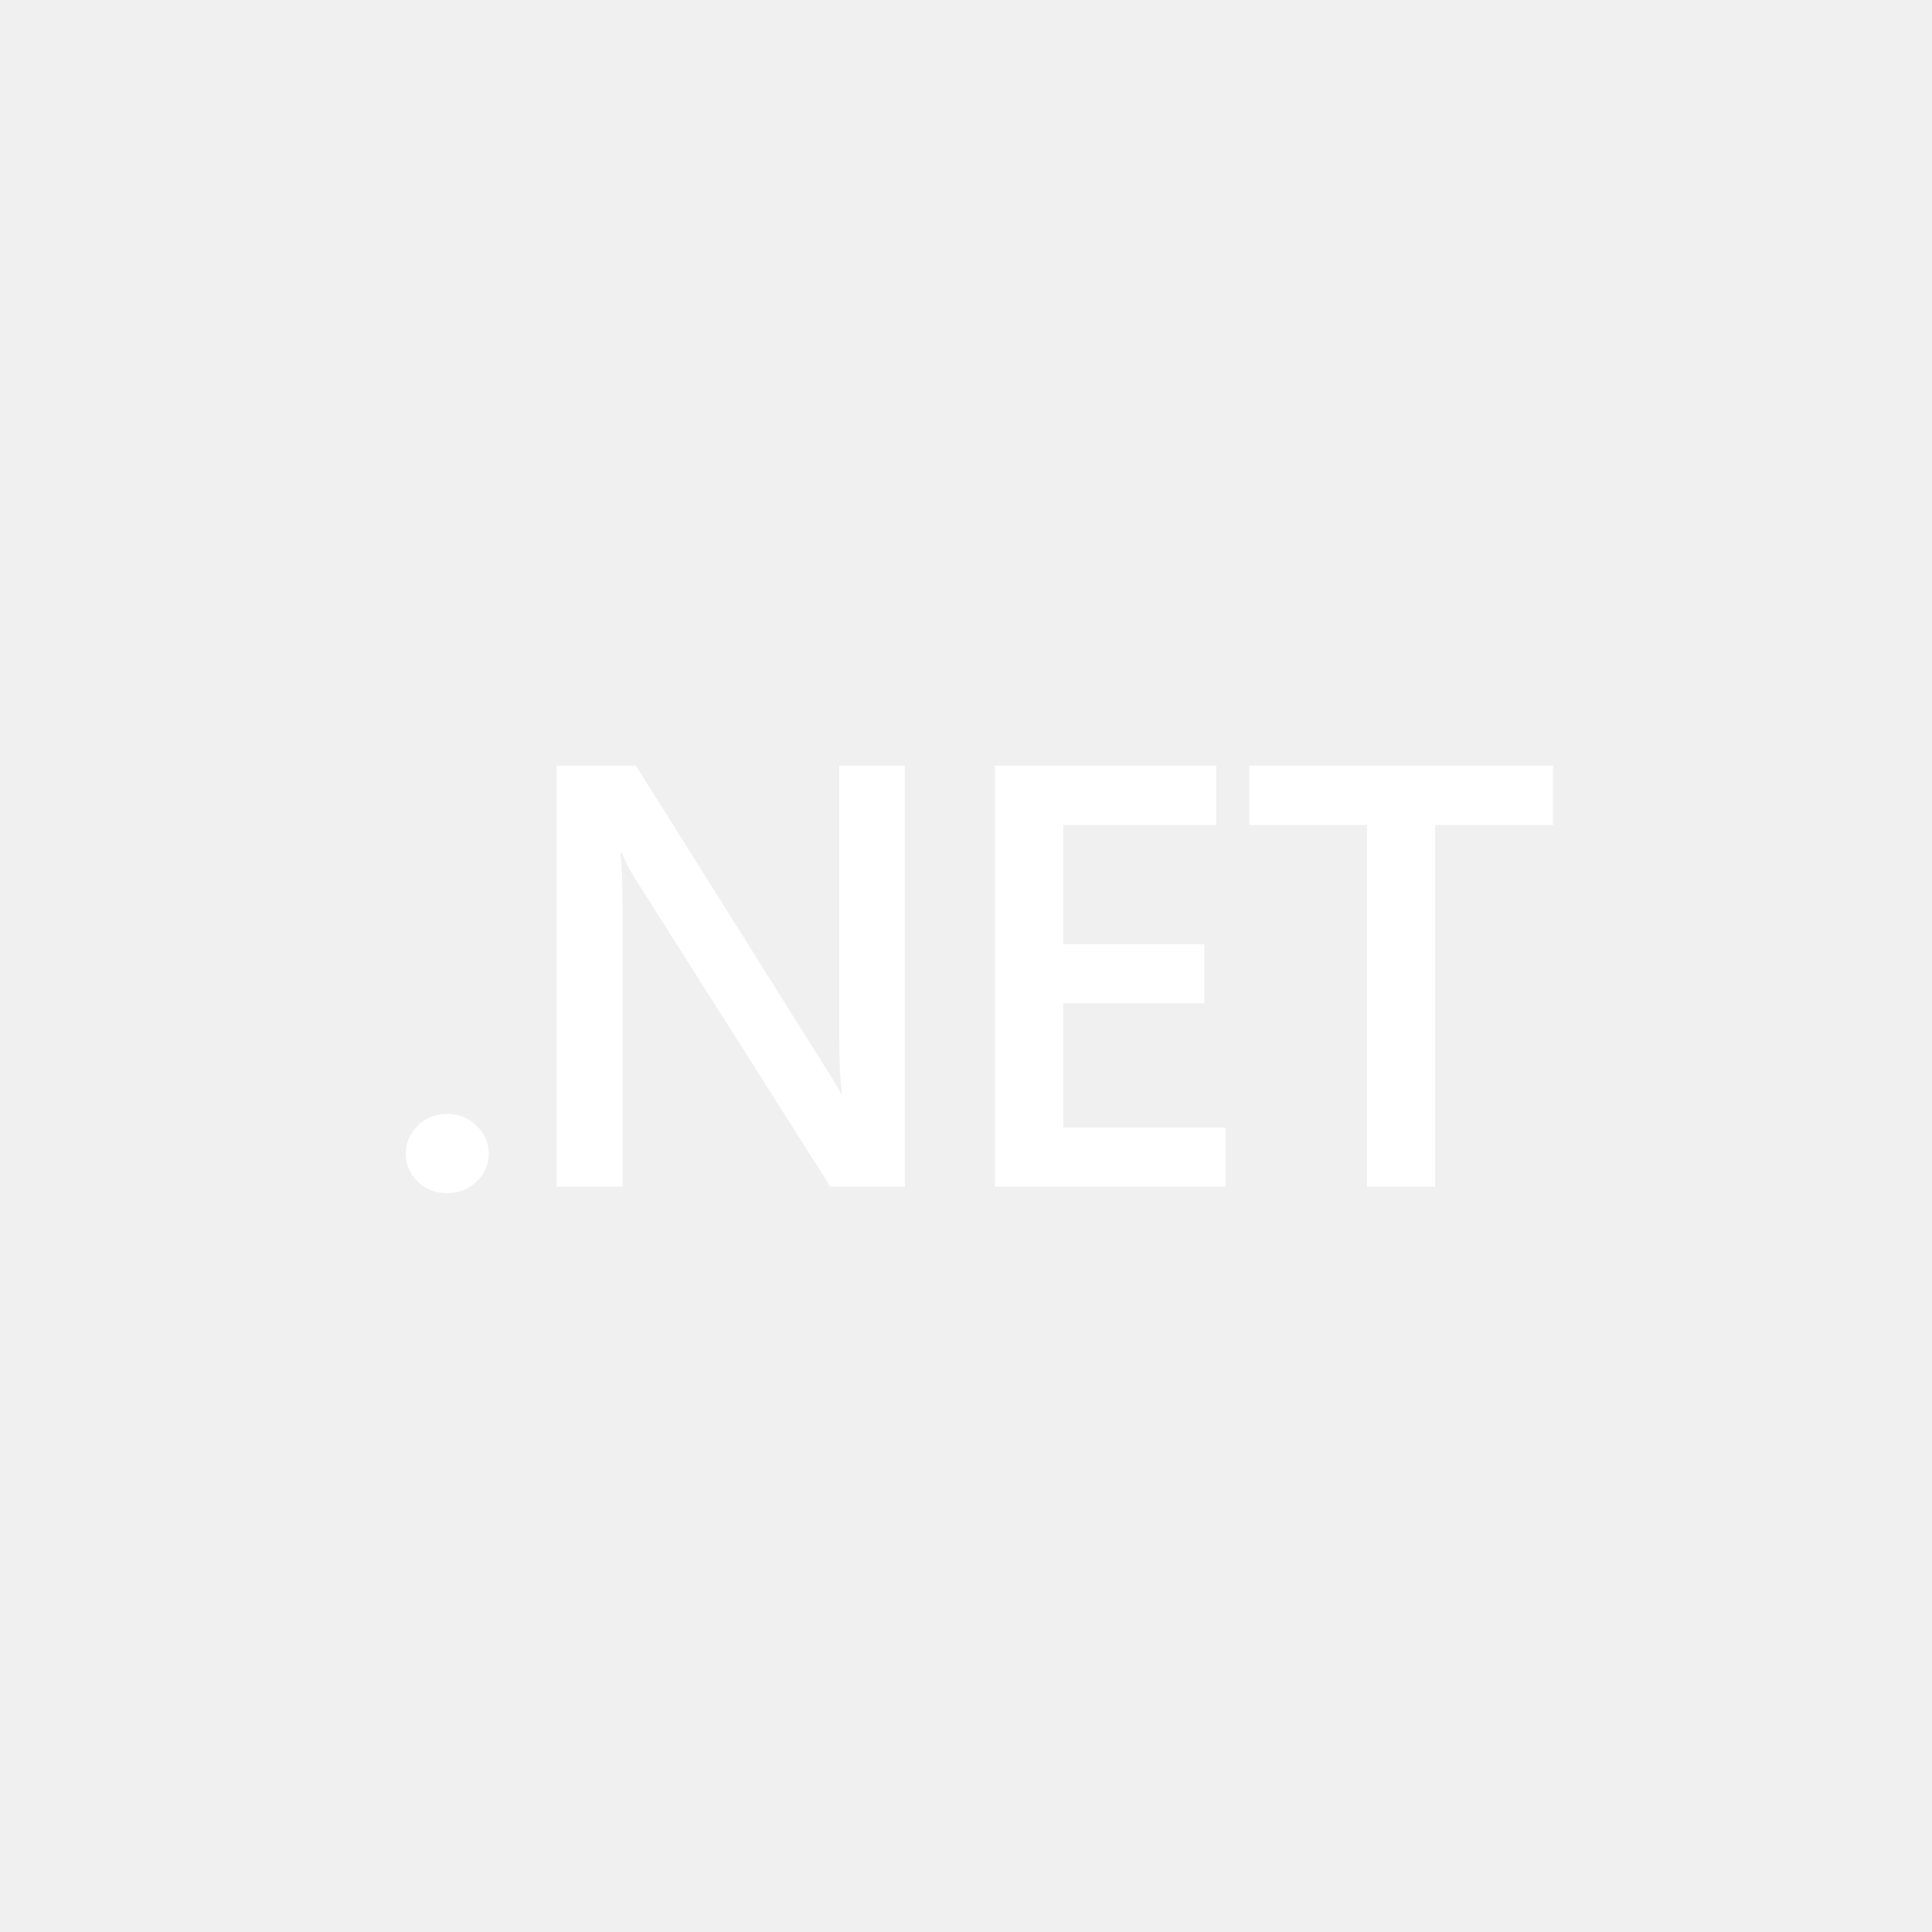
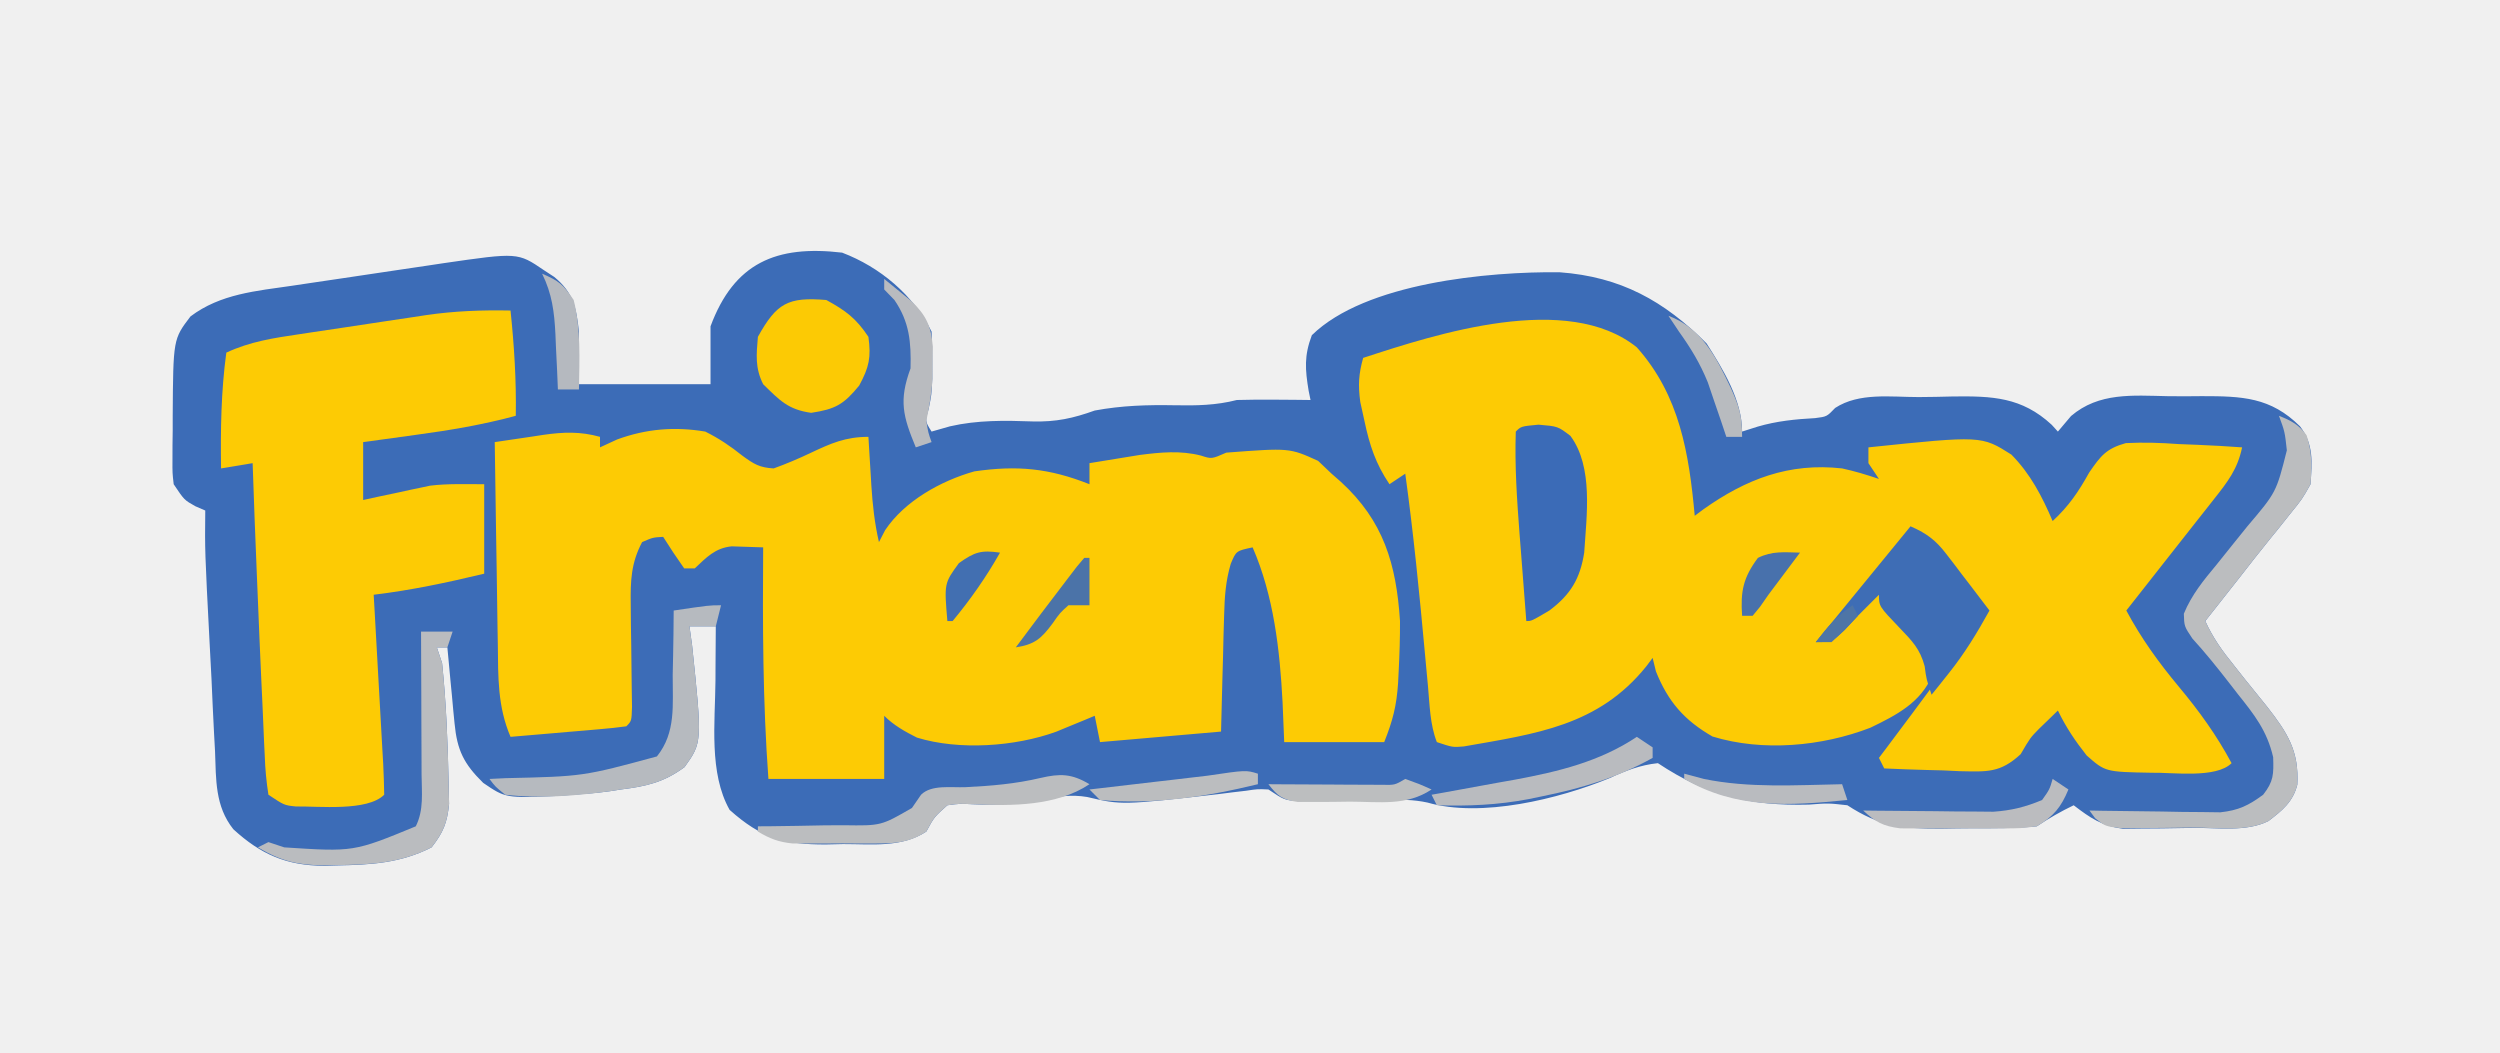
- <svg xmlns="http://www.w3.org/2000/svg" width="456" height="456" viewBox="0 0 456 456" version="1.1" xml:space="preserve" style="fill-rule:evenodd;clip-rule:evenodd;stroke-linejoin:round;stroke-miterlimit:2;">
-   <path d="m 105.5,281.609 c -2.703,0 -5.001,-0.9 -6.893,-2.702 -1.892,-1.848 -2.838,-4.042 -2.838,-6.582 0,-2.587 0.946,-4.804 2.838,-6.652 1.892,-1.848 4.19,-2.772 6.893,-2.772 2.748,0 5.068,0.924 6.96,2.772 1.937,1.848 2.906,4.064 2.906,6.652 0,2.54 -0.968,4.734 -2.906,6.582 -1.892,1.802 -4.212,2.702 -6.96,2.702 z" style="fill:#ffffff;fill-rule:nonzero;stroke-width:0.838" />
-   <path d="M 213.561,280.084 H 195.99 L 149.7,207.054 c -1.171,-1.848 -2.14,-3.765 -2.906,-5.751 h -0.406 c 0.361,2.125 0.541,6.675 0.541,13.65 v 65.132 h -15.543 v -99.36 h 18.719 l 44.737,71.298 c 1.892,2.957 3.109,4.989 3.649,6.098 h 0.27 c -0.45,-2.632 -0.676,-7.09 -0.676,-13.373 v -64.023 h 15.476 z" style="fill:#ffffff;fill-rule:nonzero;stroke-width:0.838" />
-   <path d="m 289.251,280.084 h -54.401 v -99.36 h 52.238 v 13.997 h -36.154 v 28.131 h 33.316 v 13.927 h -33.316 v 29.378 h 38.316 z" style="fill:#ffffff;fill-rule:nonzero;stroke-width:0.838" />
-   <path d="M 366.565,194.721 H 338.722 v 85.363 h -16.084 v -85.363 h -27.775 v -13.997 h 71.701 z" style="fill:#ffffff;fill-rule:nonzero;stroke-width:0.838" />
+ <svg xmlns="http://www.w3.org/2000/svg" width="475" height="200">
+   <path d="M160 48c7.227 2.753 13.512 8.025 17 15 .097 1.936.13 3.875.125 5.813l.008 3.144C177 75 177 75 176.43 77.762c-.67 2.264-.67 2.264.57 4.238l3.5-1c5.24-1.2 10.402-1.119 15.738-.926 4.4.112 7.65-.593 11.762-2.074 5.121-.952 10.008-1.097 15.188-1 4.103.076 7.823.023 11.812-1 2.416-.068 4.833-.085 7.25-.062l3.828.027L249 76l-.36-1.758c-.67-4.07-.869-6.636.61-10.555 10.216-9.983 33.588-12.104 47.05-11.96 11.64.86 19.845 5.418 27.95 13.523C327.398 70.197 331 76.042 331 82l2.938-.937c3.642-1.067 7.168-1.413 10.949-1.622 2.212-.28 2.212-.28 3.8-1.937 4.556-2.963 10.548-2.062 15.847-2.06 2.196-.006 4.388-.06 6.583-.118 7.382-.086 13.006.104 18.704 5.381L391 82l2.5-2.957c5.292-4.521 11.719-3.905 18.315-3.77 2.181.04 4.356.02 6.537-.005 7.638.005 13.058.175 18.648 5.732 2.618 3.414 2.308 6.81 2 11-1.582 2.816-1.582 2.816-3.812 5.563l-2.454 3.082-1.33 1.627c-2.026 2.493-3.995 5.03-5.971 7.564A1638 1638 0 0 1 419 118c1.454 3.2 3.262 5.727 5.477 8.45l2.03 2.571a417 417 0 0 0 4.259 5.274c3.871 4.959 6.078 8.412 5.725 14.806-.849 3.283-2.874 4.905-5.491 6.899-4.189 2.094-9.603 1.268-14.211 1.295-2.018.017-4.034.061-6.05.105l-3.88.026-3.547.044c-3.972-.564-6.161-2.052-9.312-4.47a56.5 56.5 0 0 0-7 4c-4.07.409-8.142.372-12.232.37-1.997.005-3.994.042-5.99.08-7.398.022-11.637-.435-17.778-4.45-3.625-.407-3.625-.407-7.312-.125-11.163.286-19.402-1.684-28.688-7.875-3.41.363-6.163 1.443-9.25 2.875-9.566 3.924-24.32 7.567-34.514 4.614-2.725-.596-5.2-.566-7.99-.516l-3.338.037q-3.477.053-6.953.117l-3.334.033-3.049.051C244 152 244 152 241 150c-2.037-.093-2.037-.093-4.246.242l-2.521.294-2.67.339c-18.42 2.096-18.42 2.096-24.997.555-3.142-.527-5.564-.08-8.691.507-4.44.776-8.44 1.105-12.937.875-2.625-.126-2.625-.126-4.938.188-2.512 2.243-2.512 2.243-4 5-4.785 3.107-10.311 2.368-15.812 2.375l-3.237.074c-7.973.03-12.31-1.191-18.326-6.574-3.954-6.995-2.755-16.67-2.687-24.5l.013-3.043q.018-3.666.049-7.332h-5l.5 3.625c1.927 18.42 1.927 18.42-1.437 23.125-3.968 2.915-7.245 3.64-12.063 4.25l-2.125.332c-2.293.316-4.566.51-6.875.668l-3.21.234c-9.738.401-9.738.401-13.978-2.484-3.68-3.599-4.964-6.216-5.445-11.297l-.254-2.558-.238-2.645-.262-2.691A1035 1035 0 0 1 85 123h-2l1 3c.797 7.673 1.09 15.414 1.25 23.125l.078 3.633c-.364 3.598-1.112 5.408-3.328 8.242-5.91 3.007-11.542 3.322-18.062 3.438l-2.29.067c-7.16-.029-12.05-2.123-17.311-6.947-3.5-4.392-3.275-9.425-3.482-14.835l-.18-3.287c-.184-3.457-.336-6.915-.487-10.374q-.18-3.483-.366-6.966C38.918 104.638 38.918 104.638 39 97l-1.875-.812C35 95 35 95 33 92c-.243-2.141-.243-2.141-.23-4.605l.005-2.733.038-2.85.001-2.79c.094-14.586.094-14.586 3.374-18.897 5.715-4.318 12.525-4.84 19.433-5.852l3.085-.462q3.22-.48 6.443-.953c3.275-.481 6.548-.974 9.822-1.467l6.275-.93 2.949-.445c14.18-2.058 14.18-2.058 19.118 1.297l1.988 1.3c3.647 2.977 4.21 5.91 4.699 10.387v10h25V62c4.482-12.066 12.484-15.467 25-14" fill="#3c6cb7" />
+   <path d="M311 66c8.165 9.156 9.922 20.221 11 32l1.617-1.207c8.11-5.767 16.328-8.925 26.383-7.793 2.42.523 4.65 1.2 7 2l-2-3v-3c21.48-2.234 21.48-2.234 27.166 1.374 3.611 3.658 5.829 7.934 7.834 12.626 3.071-2.831 4.924-5.579 6.941-9.21 2.173-3.161 3.234-4.56 6.965-5.6 3.394-.174 6.643-.065 10.031.185l3.518.137c2.854.117 5.697.281 8.545.488-.866 4.154-2.733 6.533-5.375 9.875l-1.324 1.686a970 970 0 0 1-2.815 3.564c-1.539 1.941-3.068 3.89-4.595 5.84A3971 3971 0 0 1 404 116c2.857 5.33 6.135 9.86 10 14.5s7.143 9.17 10 14.5c-2.95 2.95-11.24 1.733-15.19 1.822-8.789-.159-8.789-.159-12.337-3.275-2.185-2.762-3.946-5.38-5.473-8.547l-2.187 2.125-1.414 1.365c-1.656 1.695-1.656 1.695-3.473 4.8-3.888 3.601-6.394 3.335-11.541 3.237l-3.197-.152-3.256-.082A394 394 0 0 1 358 146l-1-2 1.582-2.098C364.79 133.651 370.907 125.336 377 117l-1.102-1.469L365 101c-3.652 1.482-5.43 3.461-7.812 6.563l-2.083 2.683L353 113l-4 5.125-3 3.875c4.468-2.234 6.327-4.853 9-9h2a87 87 0 0 1 4 4.813l2.125 2.707c3.854 5.099 3.854 5.099 4 7.793-2.176 5.199-6.84 7.586-11.762 9.957-9.185 3.546-20.438 4.595-29.988 1.667-5.361-3.077-8.457-6.64-10.75-12.375L314 125l-1.18 1.574c-9.125 11.375-21.028 12.842-34.71 15.252C276 142 276 142 273 141c-1.306-3.342-1.359-7.062-1.684-10.61l-.37-3.956-.19-2.075C269.702 112.88 268.574 101.422 267 90l-3 2c-2.63-3.9-3.78-7.41-4.75-12l-.797-3.625c-.428-3.187-.313-5.308.547-8.375 13.96-4.572 38.822-12.621 52-2M114 83v2l3.25-1.5c5.534-2.028 10.934-2.478 16.75-1.5 2.624 1.31 4.777 2.759 7.063 4.59 2.178 1.585 3.241 2.256 5.937 2.41a79 79 0 0 0 7-2.937c3.848-1.816 6.624-3.063 11-3.063l.184 3.105.254 4.082.119 2.042c.232 3.668.615 7.188 1.443 10.771l1.176-2.27c3.695-5.53 10.578-9.373 16.949-11.168 8.131-1.18 14.206-.608 21.875 2.438v-4q3.061-.508 6.125-1l3.445-.562c3.961-.506 7.723-.877 11.618.124 2.03.66 2.03.66 4.812-.562 12-.91 12-.91 17.438 1.563L253 90l1.762 1.543C262.873 98.974 265.295 107.146 266 118c.016 3.174-.09 6.33-.25 9.5l-.116 2.32c-.29 4.294-1 7.093-2.634 11.18h-19l-.312-7.562c-.519-9.986-1.673-20.19-5.688-29.438-3.133.665-3.133.665-4.162 3.135-.971 3.32-1.16 6.239-1.252 9.697l-.117 3.916-.094 4.064q-.057 2.063-.117 4.124c-.094 3.354-.177 6.71-.258 10.064l-23 2-1-5-2.012.84-2.675 1.097-2.637 1.09c-7.808 2.838-18.455 3.582-26.465 1.114-2.27-1.14-4.398-2.328-6.211-4.141v12h-22c-1.077-14.68-1.106-29.286-1-44l-3.82-.125-2.15-.07c-3.139.302-4.799 2.095-7.03 4.195h-2a125 125 0 0 1-4-6c-1.959.113-1.959.113-4 1-2.098 3.973-2.223 7.356-2.16 11.797l.033 3.902q.03 2.025.064 4.051.054 3.992.09 7.984l.055 3.57C120 137 120 137 119 138c-1.63.227-3.27.395-4.91.535l-2.998.264-3.154.263-3.167.276q-3.885.337-7.771.662c-2.467-5.773-2.347-11.355-2.414-17.523l-.059-3.338c-.06-3.504-.106-7.01-.152-10.514q-.057-3.573-.117-7.145Q94.115 92.74 94 84q3.592-.545 7.188-1.062l2.04-.315c3.85-.545 7.013-.667 10.772.377" fill="#fdcb04" />
+   <path d="M97 59c.701 6.7 1.11 13.263 1 20-6.293 1.707-12.542 2.752-19 3.625l-2.926.406q-3.536.49-7.074.969v11l3-.656 4-.844 1.965-.434 1.972-.41 1.778-.38C85.12 91.864 88.57 92 92 92v17c-7.032 1.685-13.832 3.14-21 4l.2 3.472q.36 6.354.71 12.708.152 2.755.31 5.51.227 3.95.44 7.9c.05.826.098 1.652.148 2.503.104 1.967.154 3.937.192 5.907-3.21 3.21-12.468 2.156-16.8 2.23C54 153 54 153 51 151a59 59 0 0 1-.695-7.375l-.114-2.27a860 860 0 0 1-.316-7.355q-.116-2.518-.236-5.036c-.232-4.987-.437-9.975-.639-14.964l-.18-4.295c-.3-7.234-.578-14.469-.82-21.705l-6 1c-.103-7.427.001-14.635 1-22 4.53-2.112 9.025-2.787 13.922-3.508l2.604-.395q2.722-.41 5.447-.811c2.755-.408 5.508-.829 8.261-1.25q2.656-.398 5.313-.794l2.463-.379c5.383-.78 10.55-.971 15.99-.863" fill="#fdcb04" />
+   <path d="M292.313 80.688C296 81 296 81 298.375 82.812c4.383 5.9 3.08 15.118 2.625 22.188-.776 4.962-2.597 7.99-6.625 11-3.375 2-3.375 2-4.375 2q-.507-6.468-1-12.937l-.29-3.674c-.49-6.48-.93-12.891-.71-19.389 1-1 1-1 4.313-1.312" fill="#3b6bb7" />
+   <path d="M363 100c3.038 1.326 4.79 2.629 6.797 5.258l1.465 1.894 1.488 1.973 1.535 1.996q1.866 2.433 3.715 4.879c-2.347 4.242-4.713 8.142-7.75 11.938l-1.86 2.34L367 132c-1-3-1-3-1.309-5.395-.877-3.306-2.395-4.842-4.753-7.293C357 115.196 357 115.196 357 113l-1.687 1.688L353 117l-2.562 2.75C348 122 348 122 345 122z" fill="#3e6db5" />
+   <path d="M433 79c2.328.931 3.744 1.654 5.25 3.688 1.06 3.267 1.014 5.887.75 9.312-1.582 2.816-1.582 2.816-3.812 5.563l-2.454 3.082-1.33 1.627c-2.026 2.493-3.995 5.03-5.971 7.564A1638 1638 0 0 1 419 118c1.454 3.2 3.262 5.727 5.477 8.45l2.03 2.571a417 417 0 0 0 4.259 5.274c3.871 4.959 6.078 8.412 5.725 14.806-.849 3.283-2.874 4.905-5.491 6.899-4.222 2.111-9.732 1.227-14.376 1.24-2.05.01-4.1.041-6.15.072l-3.908.016-3.595.028C400 157 400 157 398.09 155.48L397 154l2.491.048c3.732.062 7.464.101 11.197.14l3.92.076 3.779.029 3.475.048c3.49-.38 5.328-1.283 8.138-3.341 1.993-2.537 2.004-3.882 1.902-7.133-1.17-5.018-3.537-8.023-6.714-11.992l-1.62-2.09c-2.264-2.913-4.526-5.74-7.017-8.465C415 119 415 119 414.93 116.605c1.472-3.585 3.74-6.344 6.195-9.293q1.5-1.866 2.996-3.738L427 100c5.497-6.47 5.497-6.47 7.5-14.437-.384-3.516-.384-3.516-1.5-6.563" fill="#bbbdbf" />
+   <path d="M157 57c3.704 2.027 5.654 3.48 8 7 .524 3.93.148 5.725-1.75 9.25-2.975 3.636-4.549 4.491-9.125 5.188-4.393-.616-5.97-2.357-9.125-5.438-1.555-3.11-1.286-5.563-1-9 3.558-6.405 5.697-7.609 13-7" fill="#fcca04" />
+   <path d="M80 120h6l-1 3h-2l1 3c.797 7.673 1.09 15.414 1.25 23.125l.078 3.633c-.364 3.598-1.112 5.408-3.328 8.242-5.969 3.037-11.606 3.297-18.187 3.375l-2.34.042c-4.897-.04-8.179-.828-12.473-3.417l2-1 3 1c13.205.864 13.205.864 25-4 1.56-3.12 1.121-6.43 1.098-9.852l-.005-2.345c-.005-2.476-.018-4.952-.03-7.428q-.008-2.515-.014-5.031Q80.032 126.17 80 120" fill="#babcbf" />
+   <path d="m137 115-1 4h-5l.5 3.625c1.927 18.42 1.927 18.42-1.437 23.125-3.968 2.915-7.245 3.64-12.063 4.25l-2.125.332c-6.486.894-13.371 1.425-19.875.668-1.883-1.516-1.883-1.516-3-3l3.043-.148c14.758-.335 14.758-.335 28.77-4.13 3.66-4.556 2.971-9.805 3-15.472l.076-3.559q.088-4.345.111-8.691c6.75-1 6.75-1 9-1" fill="#b6babf" />
+   <path d="M207 149c-6.24 4.16-14.738 4.158-22.062 3.813-2.625-.127-2.625-.127-4.938.187-2.512 2.243-2.512 2.243-4 5-3.165 2.07-5.766 2.257-9.5 2.266l-3.187.007-3.313-.023-3.312.023-3.188-.007-2.906-.007c-2.664-.266-4.31-.903-6.594-2.259v-1l2.307-.012c3.461-.033 6.92-.104 10.38-.175 1.798-.01 1.798-.01 3.631-.018 7.091.105 7.091.105 12.952-3.283.57-.83 1.142-1.658 1.73-2.512 1.965-1.965 5.737-1.32 8.438-1.437 4.872-.242 9.484-.624 14.25-1.75 3.708-.857 5.921-.847 9.312 1.187" fill="#bbbdbf" />
+   <path d="m311 140 3 2v2c-6.74 3.772-13.547 5.794-21.062 7.313l-2.503.518c-5.859 1.114-11.48 1.361-17.435 1.169l-1-2 2.228-.396c3.384-.607 6.766-1.23 10.147-1.854l3.504-.621c8.263-1.54 16.058-3.42 23.121-8.129" fill="#b9bbbf" />
+   <path d="m390 148 3 2c-1.409 3.405-2.827 5.113-6 7-3.053.388-3.053.388-6.594.398l-3.87.012-2.008-.019c-2.022-.016-4.042 0-6.063.02l-3.871-.013-3.541-.01c-3.285-.418-4.659-1.164-7.053-3.388.817.01 1.634.02 2.475.032 3.717.041 7.433.067 11.15.093l3.895.05 3.77.02 3.459.032c3.423-.239 6.092-.9 9.251-2.227 1.42-2.001 1.42-2.001 2-4" fill="#bbbcbf" />
+   <path d="M168 53q1.697 1.364 3.375 2.75l1.898 1.547c2.739 2.7 3.645 4.696 3.957 8.543l-.042 3.097-.02 3.09c-.156 2.758-.619 5.274-1.168 7.973.369 2.232.369 2.232 1 4l-3 1c-2.444-5.912-3.25-8.875-1-15 .13-5-.199-8.835-3.062-13L168 55z" fill="#b9bbbf" />
+   <path d="M239 147v2c-9.812 2.39-19.872 3.932-30 3l-2-2 2.247-.26q5.033-.584 10.065-1.178l3.538-.408 3.388-.4 3.127-.365c7.38-1.09 7.38-1.09 9.635-.389" fill="#bbbdbf" />
+   <path d="M103 52c3.161 1.37 3.993 1.99 6 5 1.395 5.581 1.091 11.288 1 17h-4l-.148-3.543-.227-4.644-.094-2.33c-.217-4.222-.628-7.624-2.531-11.483" fill="#b5b9bf" />
+   <path d="m320 147 3.75 1c8.592 1.768 17.523 1.165 26.25 1l1 3c-11.13 1.098-20.987 1.797-31-4z" fill="#b9bbbf" />
+   <path d="M267 148c2.625.938 2.625.938 5 2-4.772 3.181-9.89 2.328-15.5 2.313l-3.496.048-3.348.002-3.068.01c-2.929-.422-3.804-1.075-5.588-3.373l2.171.016q4.853.029 9.704.047l3.418.025 3.262.01 3.015.016c2.44.05 2.44.05 4.43-1.114" fill="#bcbebf" />
+   <path d="m342 105-6 8-1.574 2.266L333 117h-2c-.325-4.654.202-7.234 3-11 2.709-1.354 5.01-1.065 8-1" fill="#4871ac" />
+   <path d="M317 60c6.29 2.33 9.104 7.895 11.813 13.625C330.447 77.216 331 78.964 331 83h-3c-.315-.941-.63-1.882-.953-2.852l-1.297-3.773-1.266-3.727c-1.471-3.616-3.217-6.483-5.484-9.648z" fill="#b8bbbf" />
+   <path d="M206 106h1v9h-4c-1.639 1.485-1.639 1.485-3 3.438-2.146 2.886-3.4 4.011-7 4.562a1104 1104 0 0 1 9.813-13l1.769-2.312z" fill="#4b73a8" />
+   <path d="M190 105c-2.592 4.607-5.627 8.93-9 13h-1c-.607-7.167-.607-7.167 2.188-11 3.007-2.139 4.224-2.513 7.812-2" fill="#426fb1" />
+   <path d="m352 115 1 2c-2.312 2.5-2.312 2.5-5 5h-3c2.22-2.908 3.93-4.953 7-7" fill="#4e75a6" />
</svg>
